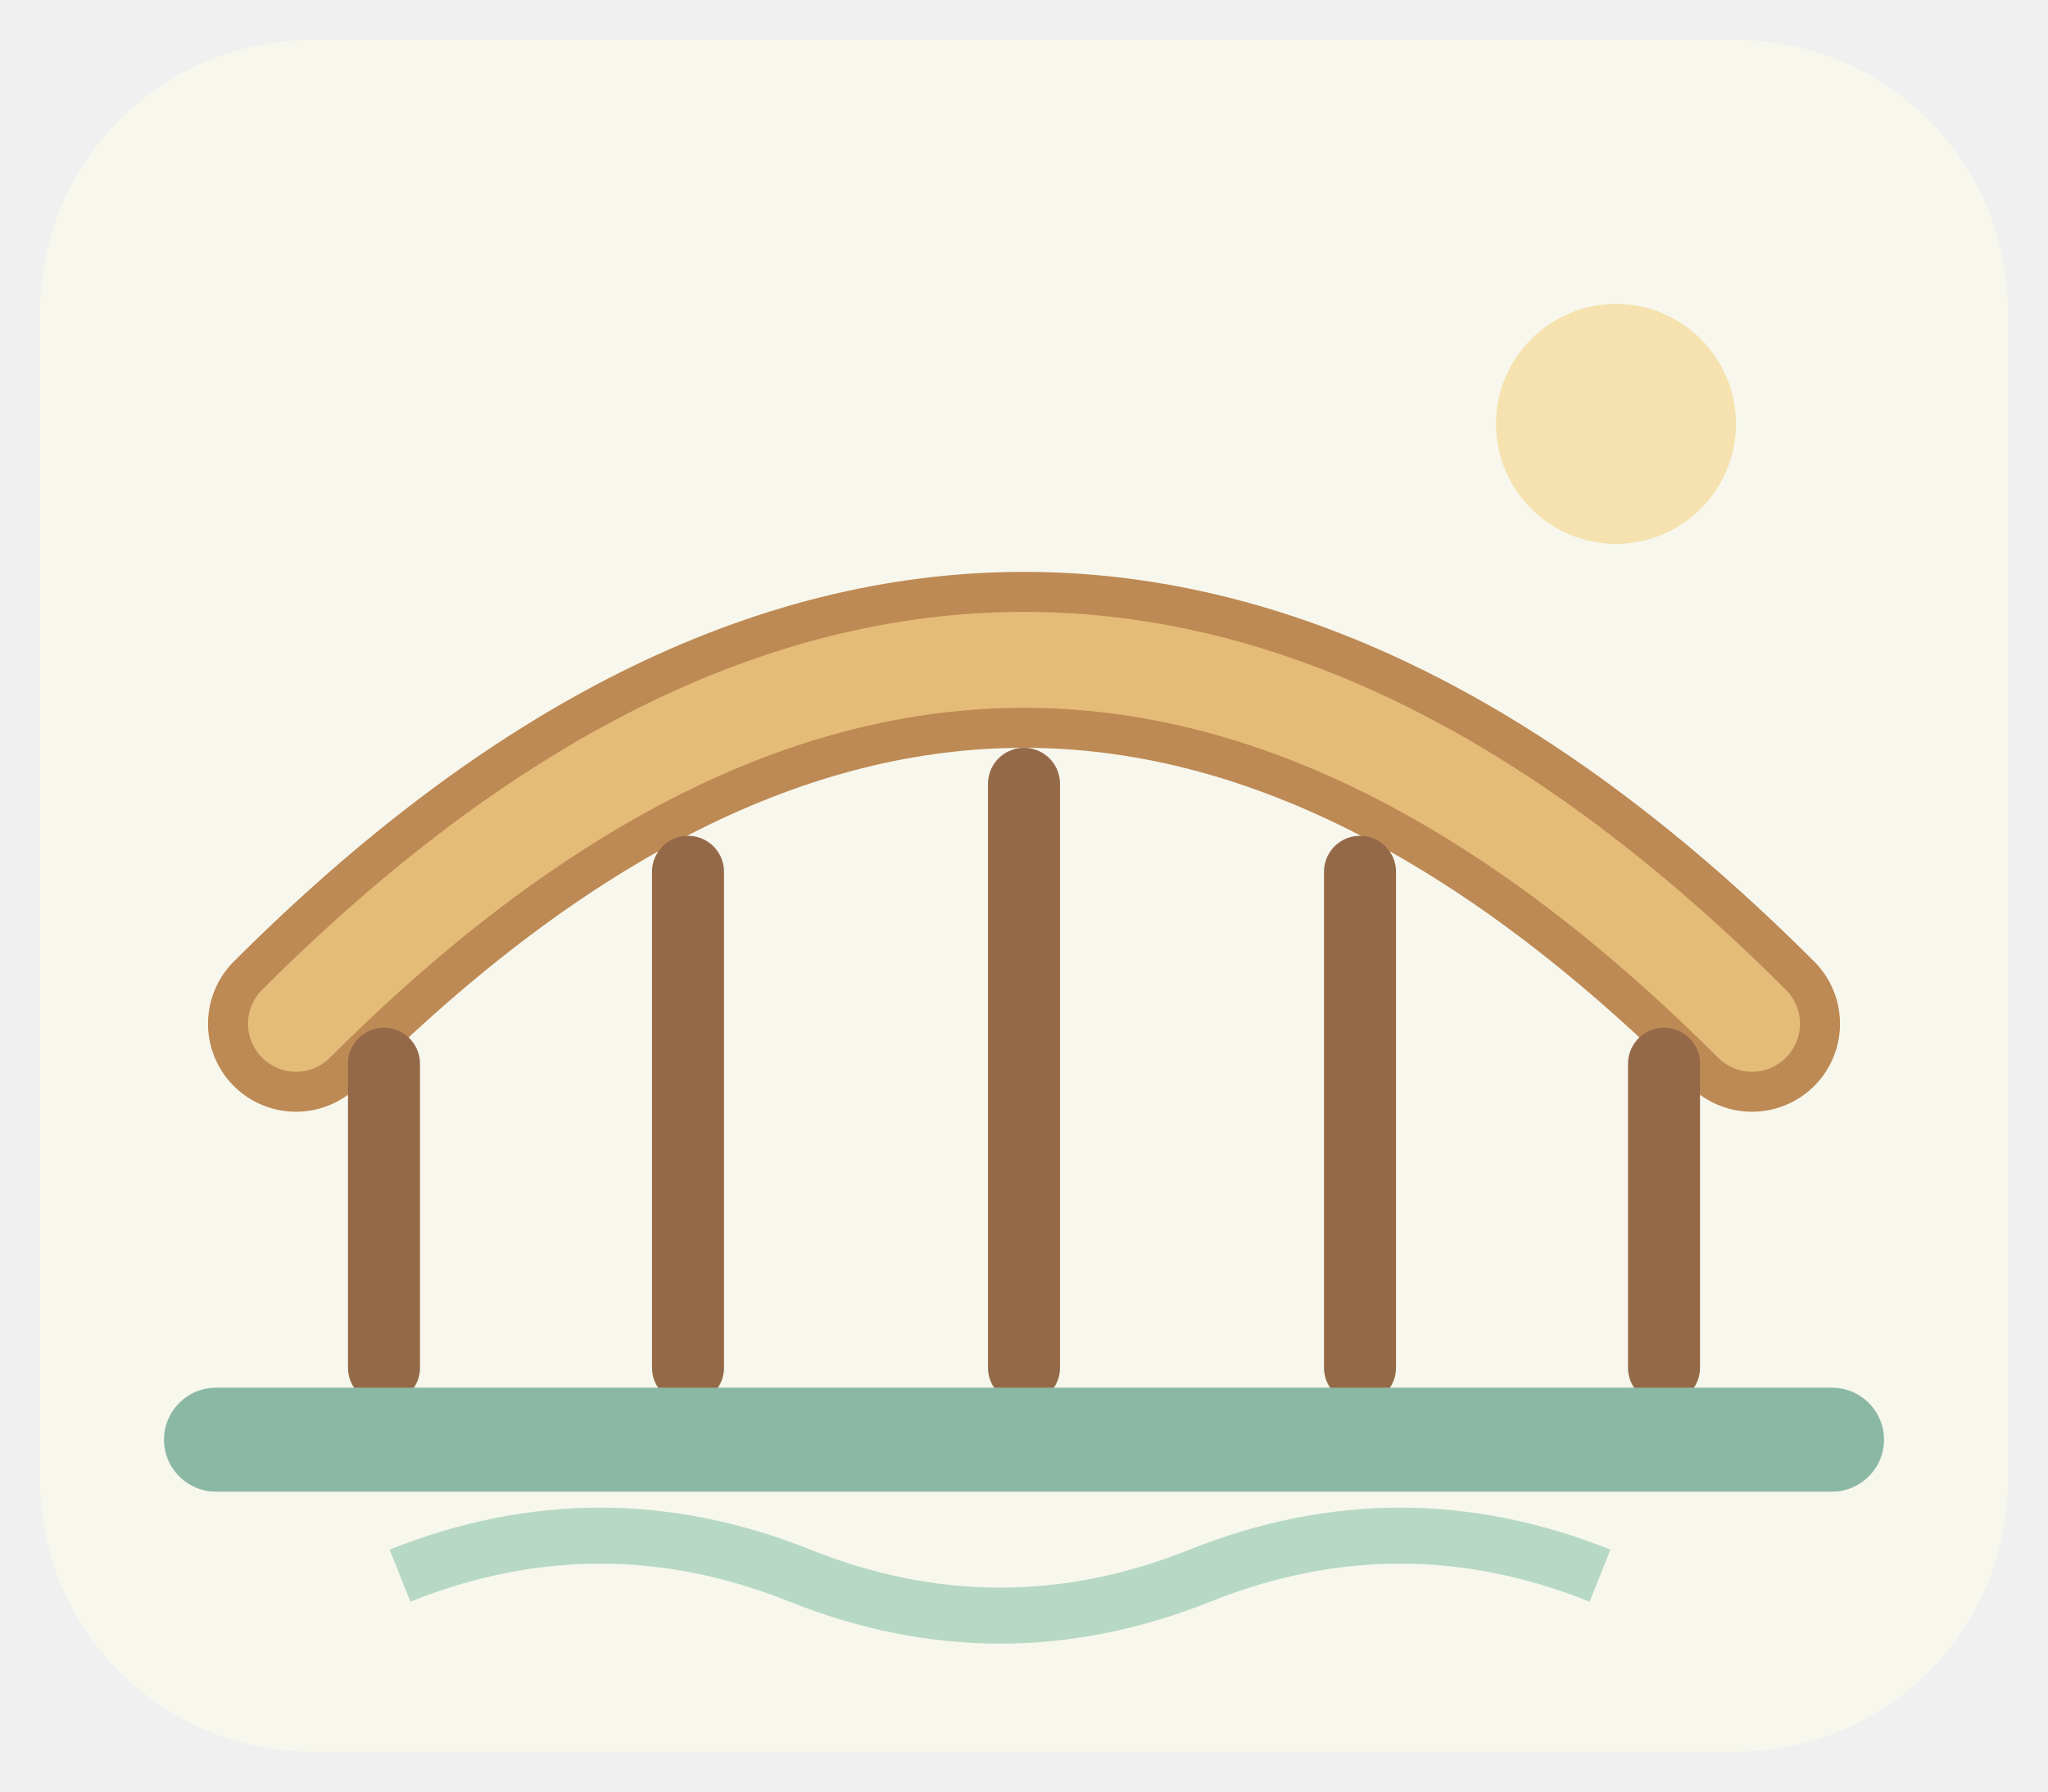
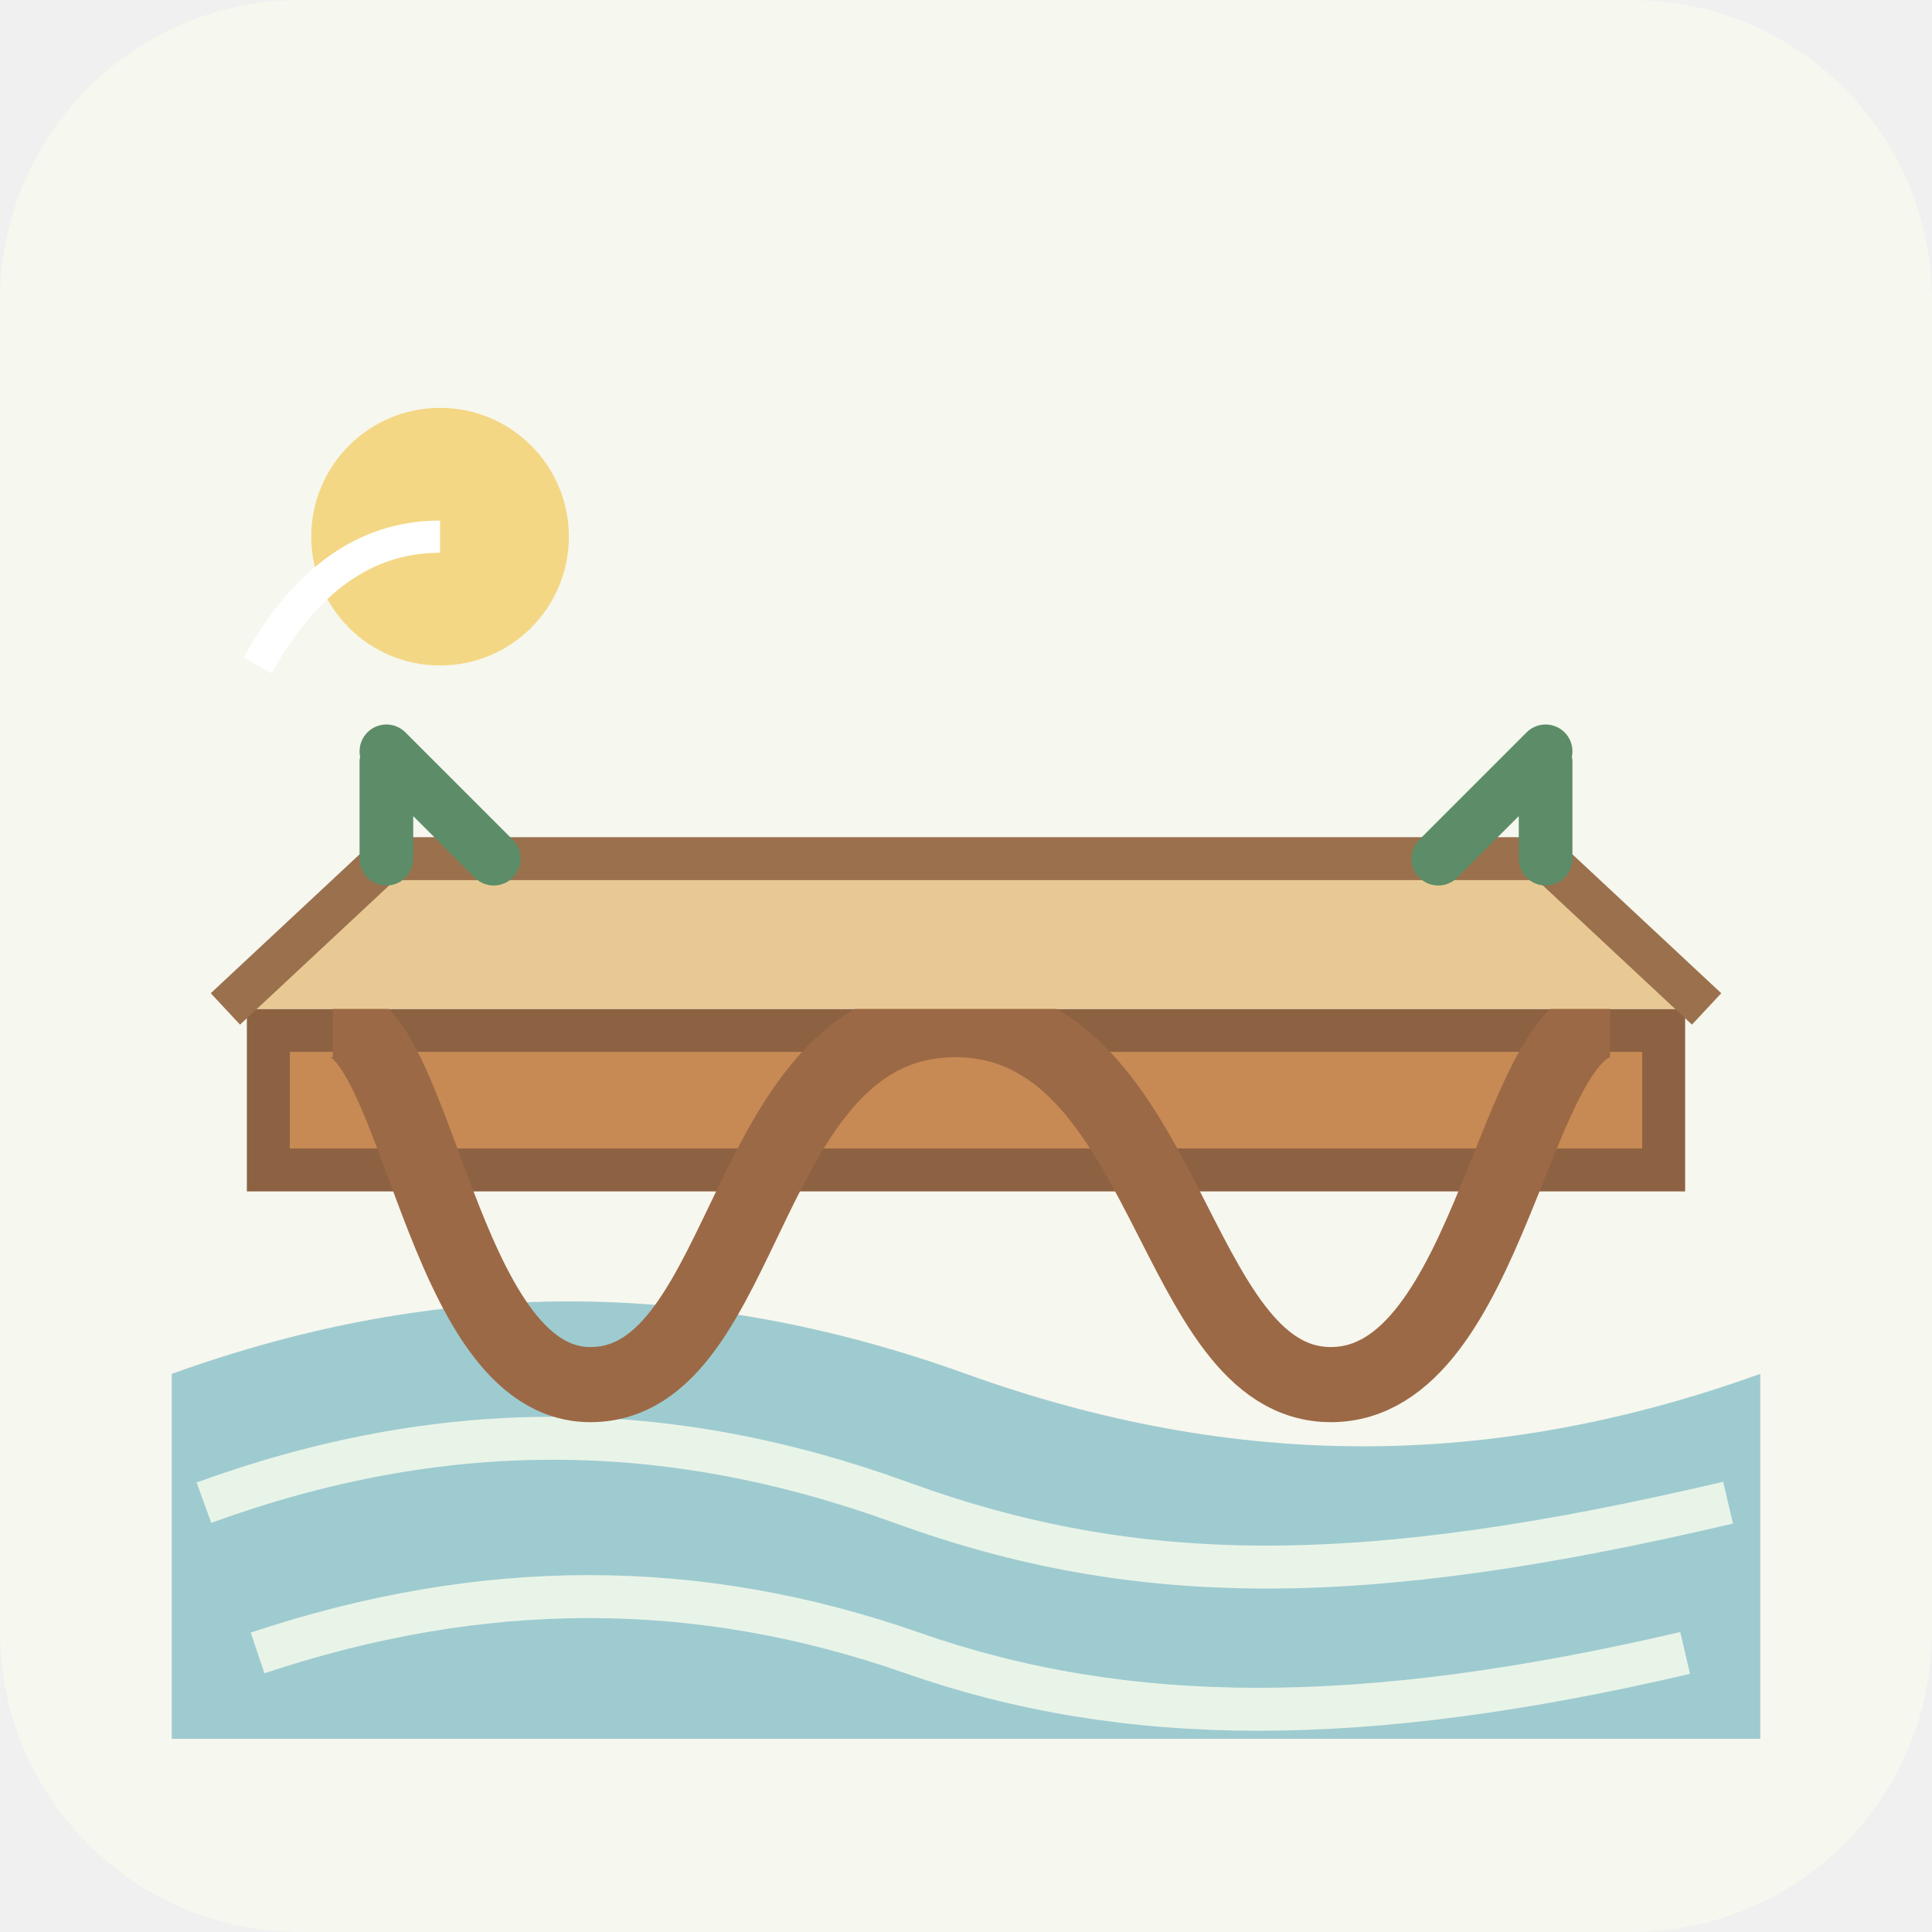
- <svg xmlns="http://www.w3.org/2000/svg" viewBox="0 0 256 224" role="img" aria-label="橋のイラスト">
-   <rect x="5" y="5" width="246" height="214" rx="34" fill="#f7f7ed" />
-   <circle cx="202" cy="53" r="15" fill="#f4d78d" opacity=".65" />
-   <path d="M37 128q91-91 182 0" fill="none" stroke="#bd8954" stroke-width="22" stroke-linecap="round" />
-   <path d="M37 128q91-91 182 0" fill="none" stroke="#e5bb78" stroke-width="12" stroke-linecap="round" />
-   <path d="M48 133v38m38-62v62m42-73v73m42-62v62m38-38v38" stroke="#936947" stroke-width="9" stroke-linecap="round" />
-   <path d="M27 180h202" stroke="#8bb8a4" stroke-width="13" stroke-linecap="round" />
-   <path d="M50 197q25-10 50 0t50 0 50 0" fill="none" stroke="#b6d8c4" stroke-width="7" />
+ <svg xmlns="http://www.w3.org/2000/svg" viewBox="0 0 180 180">
+   <rect width="180" height="180" rx="28" fill="#f6f7ee" />
+   <path d="M16 128c25-9 49-9 74 0s49 9 74 0v34H16Z" fill="#9ecbd0" />
+   <path d="M19 140c22-8 43-8 65 0s43 8 77 0M24 154c21-7 41-7 61 0s42 7 72 0" fill="none" stroke="#e9f4e8" stroke-width="4" />
+   <path d="M25 96h130v13H25Z" fill="#c78a54" stroke="#8d6242" stroke-width="4" />
+   <path d="M31 95c8 0 10 34 24 34 15 0 14-34 34-34s20 34 35 34 17-34 26-34" fill="none" stroke="#9c6946" stroke-width="7" />
+   <path d="M21 94 36 80h108l15 14" fill="#e8c994" stroke="#9b704d" stroke-width="4" stroke-linejoin="round" />
+   <path d="M36 80v-9m108 9v-9M46 80l-10-10m98 10 10-10" stroke="#5c8d68" stroke-width="5" stroke-linecap="round" />
+   <circle cx="41" cy="50" r="12" fill="#f4d784" />
+   <path d="M24 62c5-9 11-12 17-12" stroke="#fff" stroke-width="3" fill="none" />
</svg>
